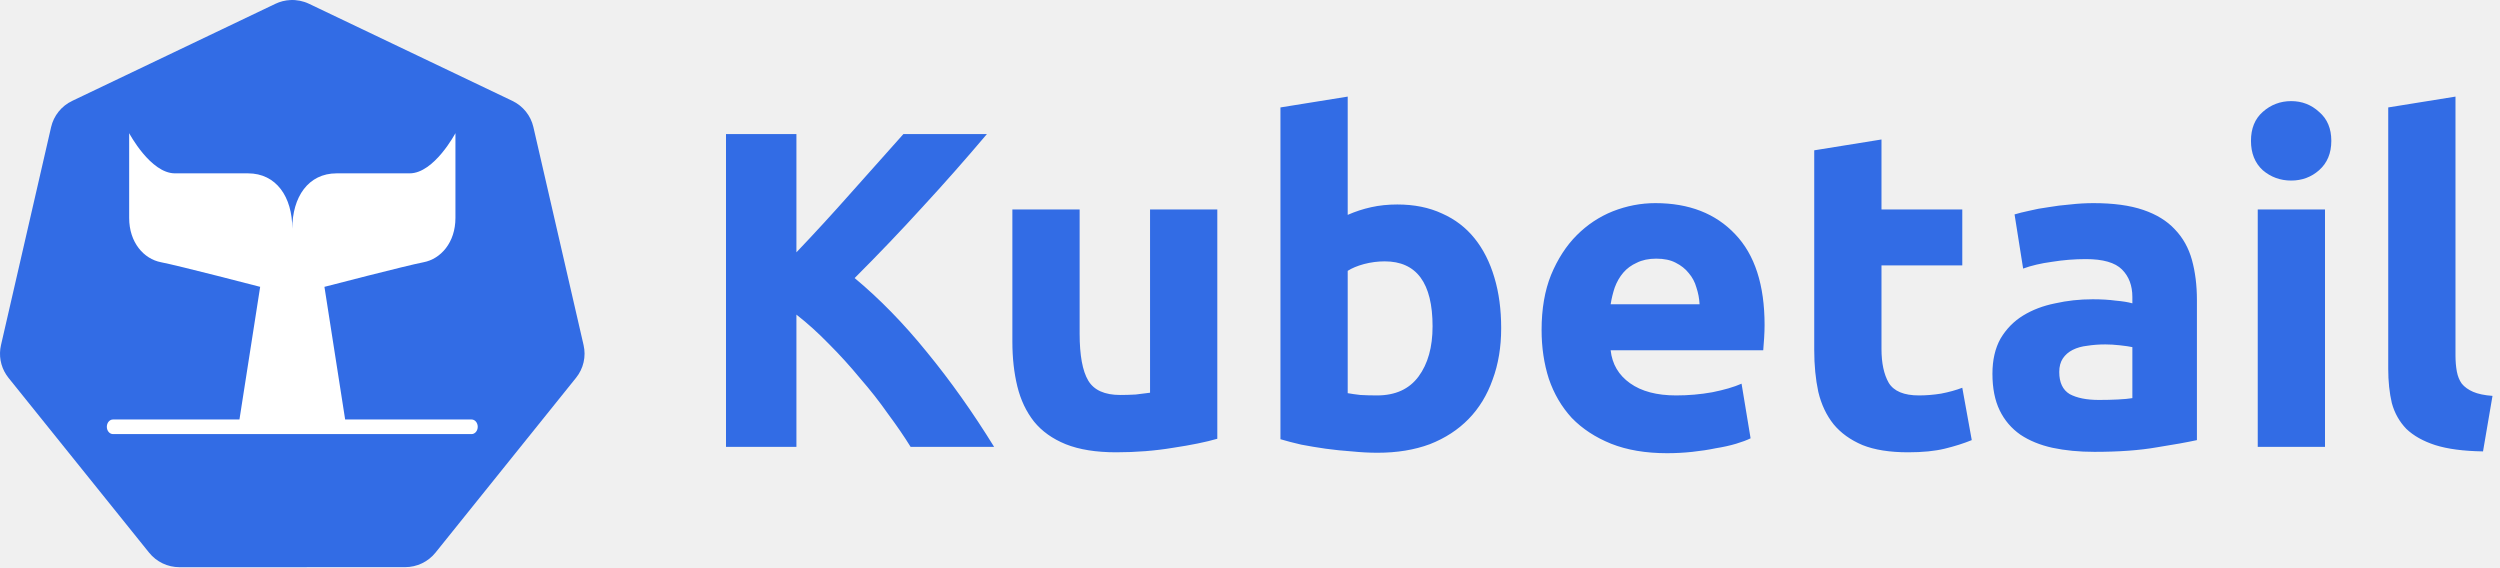
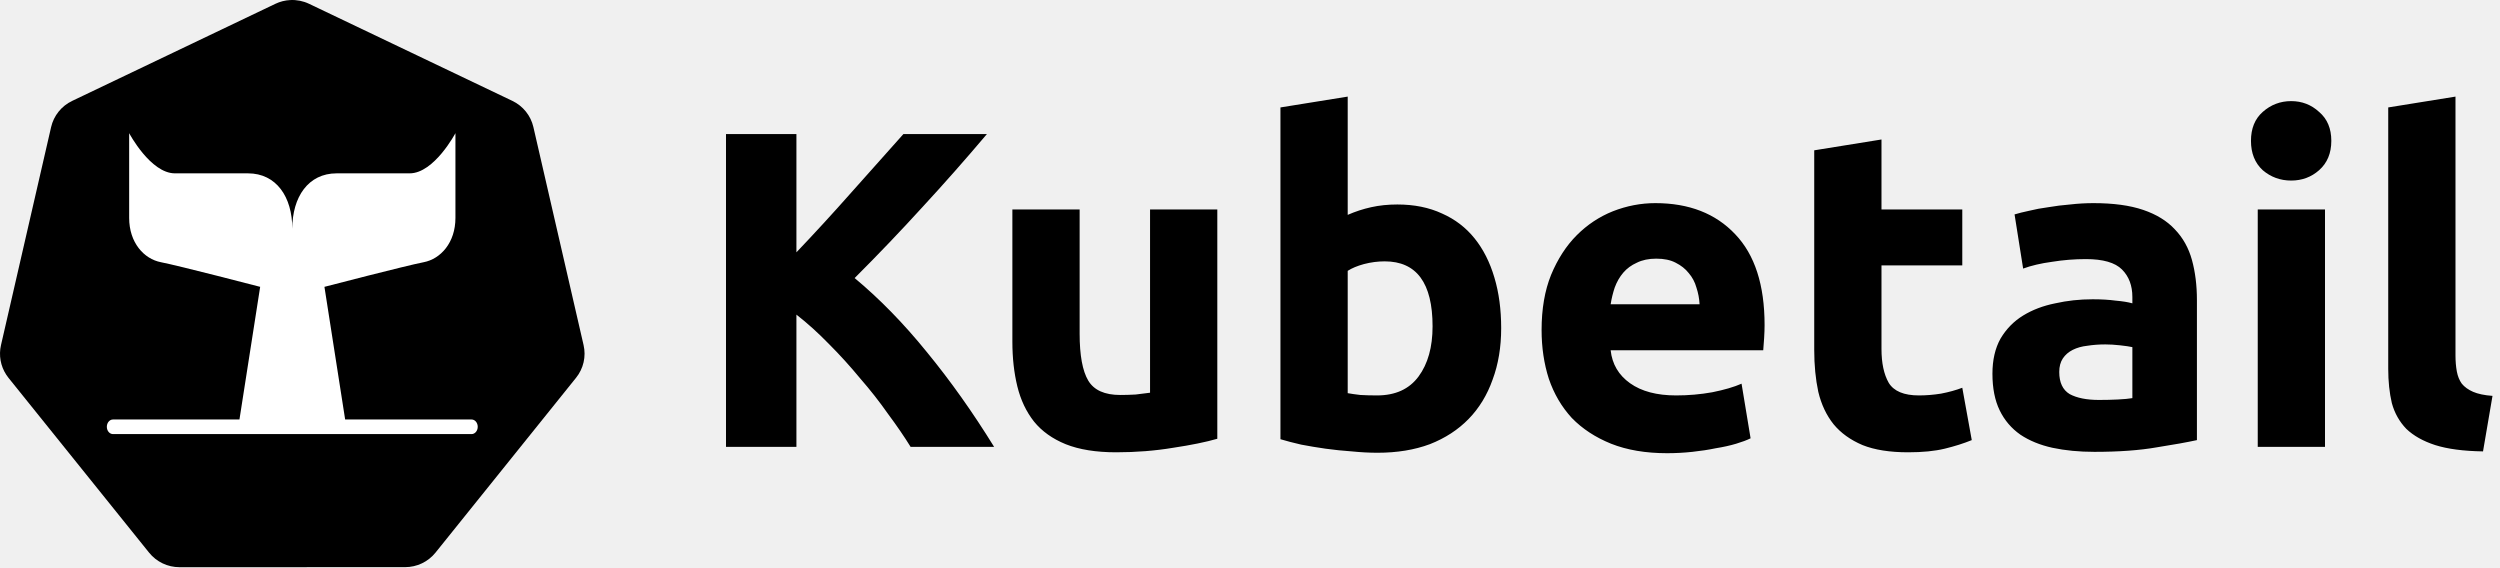
<svg xmlns="http://www.w3.org/2000/svg" width="3323" height="754" viewBox="0 0 3323 754" fill="none">
-   <path d="M1210.4 594C1202 580.4 1192 565.8 1180.4 550.2C1169.2 534.2 1156.8 518.4 1143.2 502.8C1130 486.8 1116.2 471.6 1101.8 457.2C1087.4 442.4 1073 429.4 1058.6 418.2V594H965V178.2H1058.6V335.4C1083 309.8 1107.4 283.2 1131.8 255.6C1156.6 227.6 1179.6 201.8 1200.8 178.2H1311.8C1283.4 211.8 1254.8 244.2 1226 275.4C1197.6 306.6 1167.6 338 1136 369.6C1169.2 397.2 1201.2 430 1232 468C1263.2 506 1293 548 1321.4 594H1210.4ZM1618.05 583.2C1602.85 587.6 1583.25 591.6 1559.25 595.2C1535.25 599.2 1510.05 601.2 1483.65 601.2C1456.85 601.2 1434.45 597.6 1416.45 590.4C1398.85 583.2 1384.85 573.2 1374.45 560.4C1364.05 547.2 1356.65 531.6 1352.25 513.6C1347.85 495.6 1345.65 475.8 1345.65 454.2V278.4H1435.05V443.4C1435.05 472.2 1438.85 493 1446.45 505.8C1454.05 518.6 1468.25 525 1489.05 525C1495.45 525 1502.25 524.8 1509.45 524.4C1516.65 523.6 1523.05 522.8 1528.65 522V278.4H1618.05V583.2ZM1904.17 433.8C1904.17 376.2 1882.97 347.4 1840.57 347.4C1831.37 347.4 1822.17 348.6 1812.97 351C1804.17 353.4 1796.97 356.4 1791.37 360V522.6C1795.77 523.4 1801.37 524.2 1808.17 525C1814.97 525.4 1822.37 525.6 1830.37 525.6C1854.77 525.6 1873.17 517.2 1885.57 500.4C1897.97 483.6 1904.17 461.4 1904.17 433.8ZM1995.37 436.2C1995.37 461.4 1991.57 484.2 1983.97 504.6C1976.77 525 1966.17 542.4 1952.17 556.8C1938.17 571.2 1920.97 582.4 1900.57 590.4C1880.17 598 1856.97 601.8 1830.97 601.8C1820.17 601.8 1808.77 601.2 1796.77 600C1785.17 599.2 1773.57 598 1761.97 596.4C1750.77 594.8 1739.97 593 1729.57 591C1719.17 588.6 1709.97 586.2 1701.97 583.8V142.8L1791.37 128.4V285.6C1801.37 281.2 1811.77 277.8 1822.57 275.4C1833.37 273 1844.97 271.8 1857.37 271.8C1879.77 271.8 1899.57 275.8 1916.77 283.8C1933.97 291.4 1948.37 302.4 1959.97 316.8C1971.57 331.2 1980.37 348.6 1986.37 369C1992.37 389 1995.37 411.4 1995.37 436.2ZM2049.08 438.6C2049.08 410.6 2053.28 386.2 2061.68 365.4C2070.48 344.2 2081.88 326.6 2095.88 312.6C2109.88 298.6 2125.88 288 2143.88 280.8C2162.28 273.6 2181.08 270 2200.28 270C2245.08 270 2280.48 283.8 2306.48 311.4C2332.48 338.6 2345.48 378.8 2345.48 432C2345.48 437.2 2345.28 443 2344.88 449.4C2344.48 455.4 2344.08 460.8 2343.68 465.6H2140.88C2142.88 484 2151.48 498.6 2166.68 509.4C2181.88 520.2 2202.28 525.6 2227.88 525.6C2244.28 525.6 2260.28 524.2 2275.88 521.4C2291.88 518.2 2304.88 514.4 2314.88 510L2326.88 582.6C2322.08 585 2315.68 587.4 2307.68 589.8C2299.68 592.2 2290.68 594.2 2280.68 595.8C2271.08 597.8 2260.68 599.4 2249.48 600.6C2238.28 601.8 2227.08 602.4 2215.88 602.4C2187.48 602.4 2162.68 598.2 2141.48 589.8C2120.68 581.4 2103.28 570 2089.28 555.6C2075.68 540.8 2065.48 523.4 2058.68 503.4C2052.28 483.4 2049.08 461.8 2049.08 438.6ZM2259.08 404.4C2258.68 396.8 2257.28 389.4 2254.88 382.2C2252.88 375 2249.48 368.6 2244.68 363C2240.28 357.4 2234.48 352.8 2227.28 349.2C2220.48 345.6 2211.88 343.8 2201.48 343.8C2191.48 343.8 2182.88 345.6 2175.68 349.2C2168.48 352.4 2162.48 356.8 2157.68 362.4C2152.88 368 2149.08 374.6 2146.28 382.2C2143.88 389.4 2142.08 396.8 2140.88 404.4H2259.08ZM2411.47 199.8L2500.87 185.4V278.4H2608.27V352.8H2500.87V463.8C2500.87 482.6 2504.07 497.6 2510.47 508.8C2517.27 520 2530.67 525.6 2550.67 525.6C2560.27 525.6 2570.07 524.8 2580.07 523.2C2590.47 521.2 2599.87 518.6 2608.27 515.4L2620.87 585C2610.07 589.4 2598.07 593.2 2584.87 596.4C2571.67 599.6 2555.47 601.2 2536.27 601.2C2511.87 601.2 2491.67 598 2475.67 591.6C2459.67 584.8 2446.87 575.6 2437.27 564C2427.67 552 2420.87 537.6 2416.87 520.8C2413.27 504 2411.47 485.4 2411.47 465V199.8ZM2789.95 531.6C2798.75 531.6 2807.15 531.4 2815.15 531C2823.15 530.6 2829.55 530 2834.35 529.2V461.4C2830.75 460.6 2825.35 459.8 2818.15 459C2810.95 458.2 2804.35 457.8 2798.35 457.8C2789.95 457.8 2781.95 458.4 2774.35 459.6C2767.15 460.4 2760.75 462.2 2755.15 465C2749.55 467.8 2745.15 471.6 2741.95 476.4C2738.75 481.2 2737.15 487.2 2737.15 494.4C2737.15 508.4 2741.75 518.2 2750.95 523.8C2760.55 529 2773.55 531.6 2789.95 531.6ZM2782.75 270C2809.15 270 2831.15 273 2848.75 279C2866.35 285 2880.35 293.6 2890.75 304.8C2901.55 316 2909.15 329.6 2913.55 345.6C2917.95 361.6 2920.15 379.4 2920.15 399V585C2907.35 587.8 2889.55 591 2866.75 594.6C2843.95 598.6 2816.35 600.6 2783.95 600.6C2763.55 600.6 2744.95 598.8 2728.15 595.2C2711.75 591.6 2697.55 585.8 2685.55 577.8C2673.55 569.4 2664.35 558.6 2657.95 545.4C2651.55 532.2 2648.35 516 2648.35 496.8C2648.35 478.4 2651.95 462.8 2659.15 450C2666.75 437.2 2676.75 427 2689.15 419.4C2701.55 411.8 2715.75 406.4 2731.75 403.2C2747.75 399.6 2764.35 397.8 2781.55 397.8C2793.15 397.8 2803.35 398.4 2812.15 399.6C2821.35 400.4 2828.75 401.6 2834.35 403.2V394.8C2834.35 379.6 2829.75 367.4 2820.55 358.2C2811.35 349 2795.35 344.4 2772.55 344.4C2757.35 344.4 2742.35 345.6 2727.55 348C2712.75 350 2699.95 353 2689.15 357L2677.75 285C2682.95 283.4 2689.35 281.8 2696.95 280.2C2704.95 278.2 2713.55 276.6 2722.75 275.4C2731.95 273.8 2741.55 272.6 2751.55 271.8C2761.95 270.6 2772.35 270 2782.75 270ZM3090.39 594H3000.99V278.4H3090.39V594ZM3098.79 187.2C3098.79 203.6 3093.39 216.6 3082.59 226.2C3072.19 235.4 3059.79 240 3045.39 240C3030.99 240 3018.39 235.4 3007.59 226.2C2997.19 216.6 2991.99 203.6 2991.99 187.2C2991.99 170.8 2997.19 158 3007.59 148.8C3018.39 139.2 3030.99 134.4 3045.39 134.4C3059.79 134.4 3072.19 139.2 3082.59 148.8C3093.39 158 3098.79 170.8 3098.79 187.2ZM3300.43 600C3274.43 599.6 3253.23 596.8 3236.83 591.6C3220.83 586.4 3208.03 579.2 3198.43 570C3189.23 560.4 3182.83 549 3179.23 535.8C3176.03 522.2 3174.43 507 3174.43 490.2V142.8L3263.83 128.4V472.2C3263.83 480.2 3264.43 487.4 3265.63 493.8C3266.83 500.2 3269.03 505.6 3272.23 510C3275.83 514.4 3280.83 518 3287.23 520.8C3293.63 523.6 3302.23 525.4 3313.03 526.2L3300.43 600Z" fill="#326CE5" />
-   <path d="M385.807 0.066C378.938 0.412 372.208 2.116 366.011 5.076L95.888 134.144C88.896 137.482 82.753 142.341 77.915 148.357C73.076 154.374 69.666 161.395 67.939 168.898L1.298 458.817C-0.241 465.497 -0.413 472.415 0.791 479.162C1.996 485.909 4.553 492.347 8.311 498.097C9.222 499.502 10.202 500.863 11.247 502.173L198.216 734.641C203.056 740.656 209.199 745.512 216.191 748.85C223.183 752.187 230.842 753.919 238.602 753.918L538.435 753.849C546.192 753.854 553.85 752.128 560.841 748.796C567.833 745.465 573.978 740.615 578.821 734.606L765.721 502.104C770.563 496.086 773.975 489.063 775.703 481.557C777.432 474.05 777.432 466.254 775.705 458.748L708.96 168.829C707.232 161.326 703.823 154.305 698.984 148.288C694.146 142.272 688.003 137.413 681.011 134.074L410.853 5.076C403.059 1.352 394.447 -0.37 385.807 0.066Z" fill="#326CE5" />
+   <path d="M1210.4 594C1202 580.4 1192 565.8 1180.4 550.2C1169.2 534.2 1156.8 518.4 1143.2 502.8C1130 486.8 1116.2 471.6 1101.8 457.2C1087.4 442.4 1073 429.4 1058.6 418.2V594H965V178.2H1058.6V335.4C1083 309.8 1107.4 283.2 1131.8 255.6C1156.6 227.6 1179.6 201.8 1200.8 178.2H1311.8C1283.4 211.8 1254.8 244.2 1226 275.4C1197.6 306.6 1167.6 338 1136 369.6C1169.2 397.2 1201.2 430 1232 468C1263.2 506 1293 548 1321.4 594H1210.4ZM1618.05 583.2C1602.85 587.6 1583.25 591.6 1559.25 595.2C1535.25 599.2 1510.05 601.2 1483.65 601.2C1456.85 601.2 1434.45 597.6 1416.45 590.4C1398.85 583.2 1384.85 573.2 1374.45 560.4C1364.05 547.2 1356.65 531.6 1352.25 513.6C1347.85 495.6 1345.65 475.8 1345.65 454.2V278.4H1435.05V443.4C1435.05 472.2 1438.85 493 1446.45 505.8C1454.05 518.6 1468.25 525 1489.05 525C1495.45 525 1502.25 524.8 1509.45 524.4C1516.65 523.6 1523.05 522.8 1528.65 522V278.4H1618.05V583.2ZM1904.17 433.8C1904.17 376.2 1882.97 347.4 1840.57 347.4C1831.37 347.4 1822.17 348.6 1812.97 351C1804.17 353.4 1796.97 356.4 1791.37 360V522.6C1795.77 523.4 1801.37 524.2 1808.17 525C1814.97 525.4 1822.37 525.6 1830.37 525.6C1854.77 525.6 1873.17 517.2 1885.57 500.4C1897.97 483.6 1904.17 461.4 1904.17 433.8ZM1995.37 436.2C1995.37 461.4 1991.57 484.2 1983.97 504.6C1976.77 525 1966.17 542.4 1952.17 556.8C1938.17 571.2 1920.97 582.4 1900.57 590.4C1880.17 598 1856.97 601.8 1830.97 601.8C1820.17 601.8 1808.77 601.2 1796.77 600C1785.17 599.2 1773.57 598 1761.97 596.4C1750.77 594.8 1739.97 593 1729.57 591C1719.17 588.6 1709.97 586.2 1701.97 583.8V142.8L1791.37 128.4V285.6C1801.37 281.2 1811.77 277.8 1822.57 275.4C1833.37 273 1844.97 271.8 1857.37 271.8C1879.77 271.8 1899.57 275.8 1916.77 283.8C1933.97 291.4 1948.37 302.4 1959.97 316.8C1971.57 331.2 1980.37 348.6 1986.37 369C1992.37 389 1995.37 411.4 1995.37 436.2ZM2049.08 438.6C2049.08 410.6 2053.28 386.2 2061.68 365.4C2070.48 344.2 2081.88 326.6 2095.88 312.6C2109.88 298.6 2125.88 288 2143.88 280.8C2162.28 273.6 2181.08 270 2200.28 270C2245.08 270 2280.48 283.8 2306.48 311.4C2332.48 338.6 2345.48 378.8 2345.48 432C2345.48 437.2 2345.28 443 2344.88 449.4C2344.48 455.4 2344.08 460.8 2343.68 465.6H2140.88C2142.88 484 2151.48 498.6 2166.68 509.4C2181.88 520.2 2202.28 525.6 2227.88 525.6C2244.28 525.6 2260.28 524.2 2275.88 521.4C2291.88 518.2 2304.88 514.4 2314.88 510L2326.88 582.6C2322.08 585 2315.68 587.4 2307.68 589.8C2299.68 592.2 2290.68 594.2 2280.68 595.8C2271.08 597.8 2260.68 599.4 2249.48 600.6C2238.28 601.8 2227.08 602.4 2215.88 602.4C2187.48 602.4 2162.68 598.2 2141.48 589.8C2120.68 581.4 2103.28 570 2089.28 555.6C2075.68 540.8 2065.48 523.4 2058.68 503.4C2052.28 483.4 2049.08 461.8 2049.08 438.6ZM2259.08 404.4C2258.68 396.8 2257.28 389.4 2254.88 382.2C2252.88 375 2249.48 368.6 2244.68 363C2240.28 357.4 2234.48 352.8 2227.28 349.2C2220.48 345.6 2211.88 343.8 2201.48 343.8C2191.48 343.8 2182.88 345.6 2175.68 349.2C2168.48 352.4 2162.48 356.8 2157.68 362.4C2152.88 368 2149.08 374.6 2146.28 382.2C2143.88 389.4 2142.08 396.8 2140.88 404.4H2259.08ZM2411.47 199.8L2500.87 185.4V278.4H2608.27V352.8H2500.87V463.8C2500.87 482.6 2504.07 497.6 2510.47 508.8C2517.27 520 2530.67 525.6 2550.67 525.6C2560.27 525.6 2570.07 524.8 2580.07 523.2C2590.47 521.2 2599.87 518.6 2608.27 515.4L2620.87 585C2610.07 589.4 2598.07 593.2 2584.87 596.4C2571.67 599.6 2555.47 601.2 2536.27 601.2C2511.87 601.2 2491.67 598 2475.67 591.6C2459.67 584.8 2446.87 575.6 2437.27 564C2427.67 552 2420.87 537.6 2416.87 520.8C2413.27 504 2411.47 485.4 2411.47 465V199.8ZM2789.95 531.6C2798.75 531.6 2807.15 531.4 2815.15 531C2823.15 530.6 2829.55 530 2834.35 529.2V461.4C2830.75 460.6 2825.35 459.8 2818.15 459C2810.95 458.2 2804.35 457.8 2798.35 457.8C2789.95 457.8 2781.95 458.4 2774.35 459.6C2767.15 460.4 2760.75 462.2 2755.15 465C2749.55 467.8 2745.15 471.6 2741.95 476.4C2738.75 481.2 2737.15 487.2 2737.15 494.4C2737.15 508.4 2741.75 518.2 2750.95 523.8C2760.55 529 2773.55 531.6 2789.95 531.6ZM2782.75 270C2809.15 270 2831.15 273 2848.75 279C2866.35 285 2880.35 293.6 2890.75 304.8C2901.55 316 2909.15 329.6 2913.55 345.6C2917.95 361.6 2920.15 379.4 2920.15 399V585C2907.35 587.8 2889.55 591 2866.75 594.6C2843.95 598.6 2816.35 600.6 2783.95 600.6C2763.55 600.6 2744.95 598.8 2728.15 595.2C2711.75 591.6 2697.55 585.8 2685.55 577.8C2673.55 569.4 2664.35 558.6 2657.95 545.4C2651.55 532.2 2648.35 516 2648.35 496.8C2648.35 478.4 2651.95 462.8 2659.15 450C2666.75 437.2 2676.75 427 2689.15 419.4C2701.55 411.8 2715.75 406.4 2731.75 403.2C2747.75 399.6 2764.35 397.8 2781.55 397.8C2793.15 397.8 2803.35 398.4 2812.15 399.6C2821.35 400.4 2828.75 401.6 2834.35 403.2V394.8C2834.35 379.6 2829.75 367.4 2820.55 358.2C2811.35 349 2795.35 344.4 2772.55 344.4C2757.35 344.4 2742.35 345.6 2727.55 348C2712.75 350 2699.95 353 2689.15 357L2677.75 285C2682.95 283.4 2689.35 281.8 2696.95 280.2C2704.95 278.2 2713.55 276.6 2722.75 275.4C2731.95 273.8 2741.55 272.6 2751.55 271.8C2761.95 270.6 2772.35 270 2782.75 270ZM3090.39 594H3000.99V278.4H3090.39V594ZM3098.79 187.2C3098.79 203.6 3093.39 216.6 3082.59 226.2C3072.19 235.4 3059.79 240 3045.39 240C3030.99 240 3018.39 235.4 3007.59 226.2C2997.19 216.6 2991.99 203.6 2991.99 187.2C2991.99 170.8 2997.19 158 3007.59 148.8C3018.39 139.2 3030.99 134.4 3045.39 134.4C3059.79 134.4 3072.19 139.2 3082.59 148.8C3093.39 158 3098.79 170.8 3098.79 187.2ZM3300.43 600C3274.43 599.6 3253.23 596.8 3236.83 591.6C3220.83 586.4 3208.03 579.2 3198.43 570C3189.23 560.4 3182.83 549 3179.23 535.8C3176.03 522.2 3174.43 507 3174.43 490.2V142.8L3263.83 128.4V472.2C3263.83 480.2 3264.43 487.4 3265.63 493.8C3266.83 500.2 3269.03 505.6 3272.23 510C3275.83 514.4 3280.83 518 3287.23 520.8C3293.63 523.6 3302.23 525.4 3313.03 526.2L3300.43 600Z" fill="currentColor" />
+   <path d="M385.807 0.066C378.938 0.412 372.208 2.116 366.011 5.076L95.888 134.144C88.896 137.482 82.753 142.341 77.915 148.357C73.076 154.374 69.666 161.395 67.939 168.898L1.298 458.817C-0.241 465.497 -0.413 472.415 0.791 479.162C1.996 485.909 4.553 492.347 8.311 498.097C9.222 499.502 10.202 500.863 11.247 502.173L198.216 734.641C203.056 740.656 209.199 745.512 216.191 748.85C223.183 752.187 230.842 753.919 238.602 753.918L538.435 753.849C546.192 753.854 553.85 752.128 560.841 748.796C567.833 745.465 573.978 740.615 578.821 734.606L765.721 502.104C770.563 496.086 773.975 489.063 775.703 481.557C777.432 474.05 777.432 466.254 775.705 458.748L708.96 168.829C707.232 161.326 703.823 154.305 698.984 148.288C694.146 142.272 688.003 137.413 681.011 134.074L410.853 5.076C403.059 1.352 394.447 -0.37 385.807 0.066Z" fill="currentColor" />
  <path fill-rule="evenodd" clip-rule="evenodd" d="M458.77 557.581L431.242 381.262C431.242 381.262 540.215 352.917 563.042 348.555C585.868 344.193 605.368 322.381 605.368 289.675C605.368 256.968 605.368 177 605.368 177C605.368 177 577.043 230.412 544.526 230.412C512.009 230.412 481.325 230.412 447.45 230.412C409.757 230.412 388.525 261.792 388.525 303.968C388.525 261.792 367.294 230.412 329.601 230.412C295.726 230.412 265.042 230.412 232.525 230.412C200.008 230.412 171.683 177 171.683 177C171.683 177 171.683 256.968 171.683 289.675C171.683 322.381 191.2 344.193 214.009 348.555C236.836 352.917 345.809 381.262 345.809 381.262L318.281 557.581H150.197C145.666 557.581 142 561.923 142 567.29C142 572.658 145.666 577 150.197 577H626.803C631.334 577 635 572.658 635 567.29C635 561.923 631.334 557.581 626.803 557.581H458.719H458.77Z" fill="white" />
</svg>
